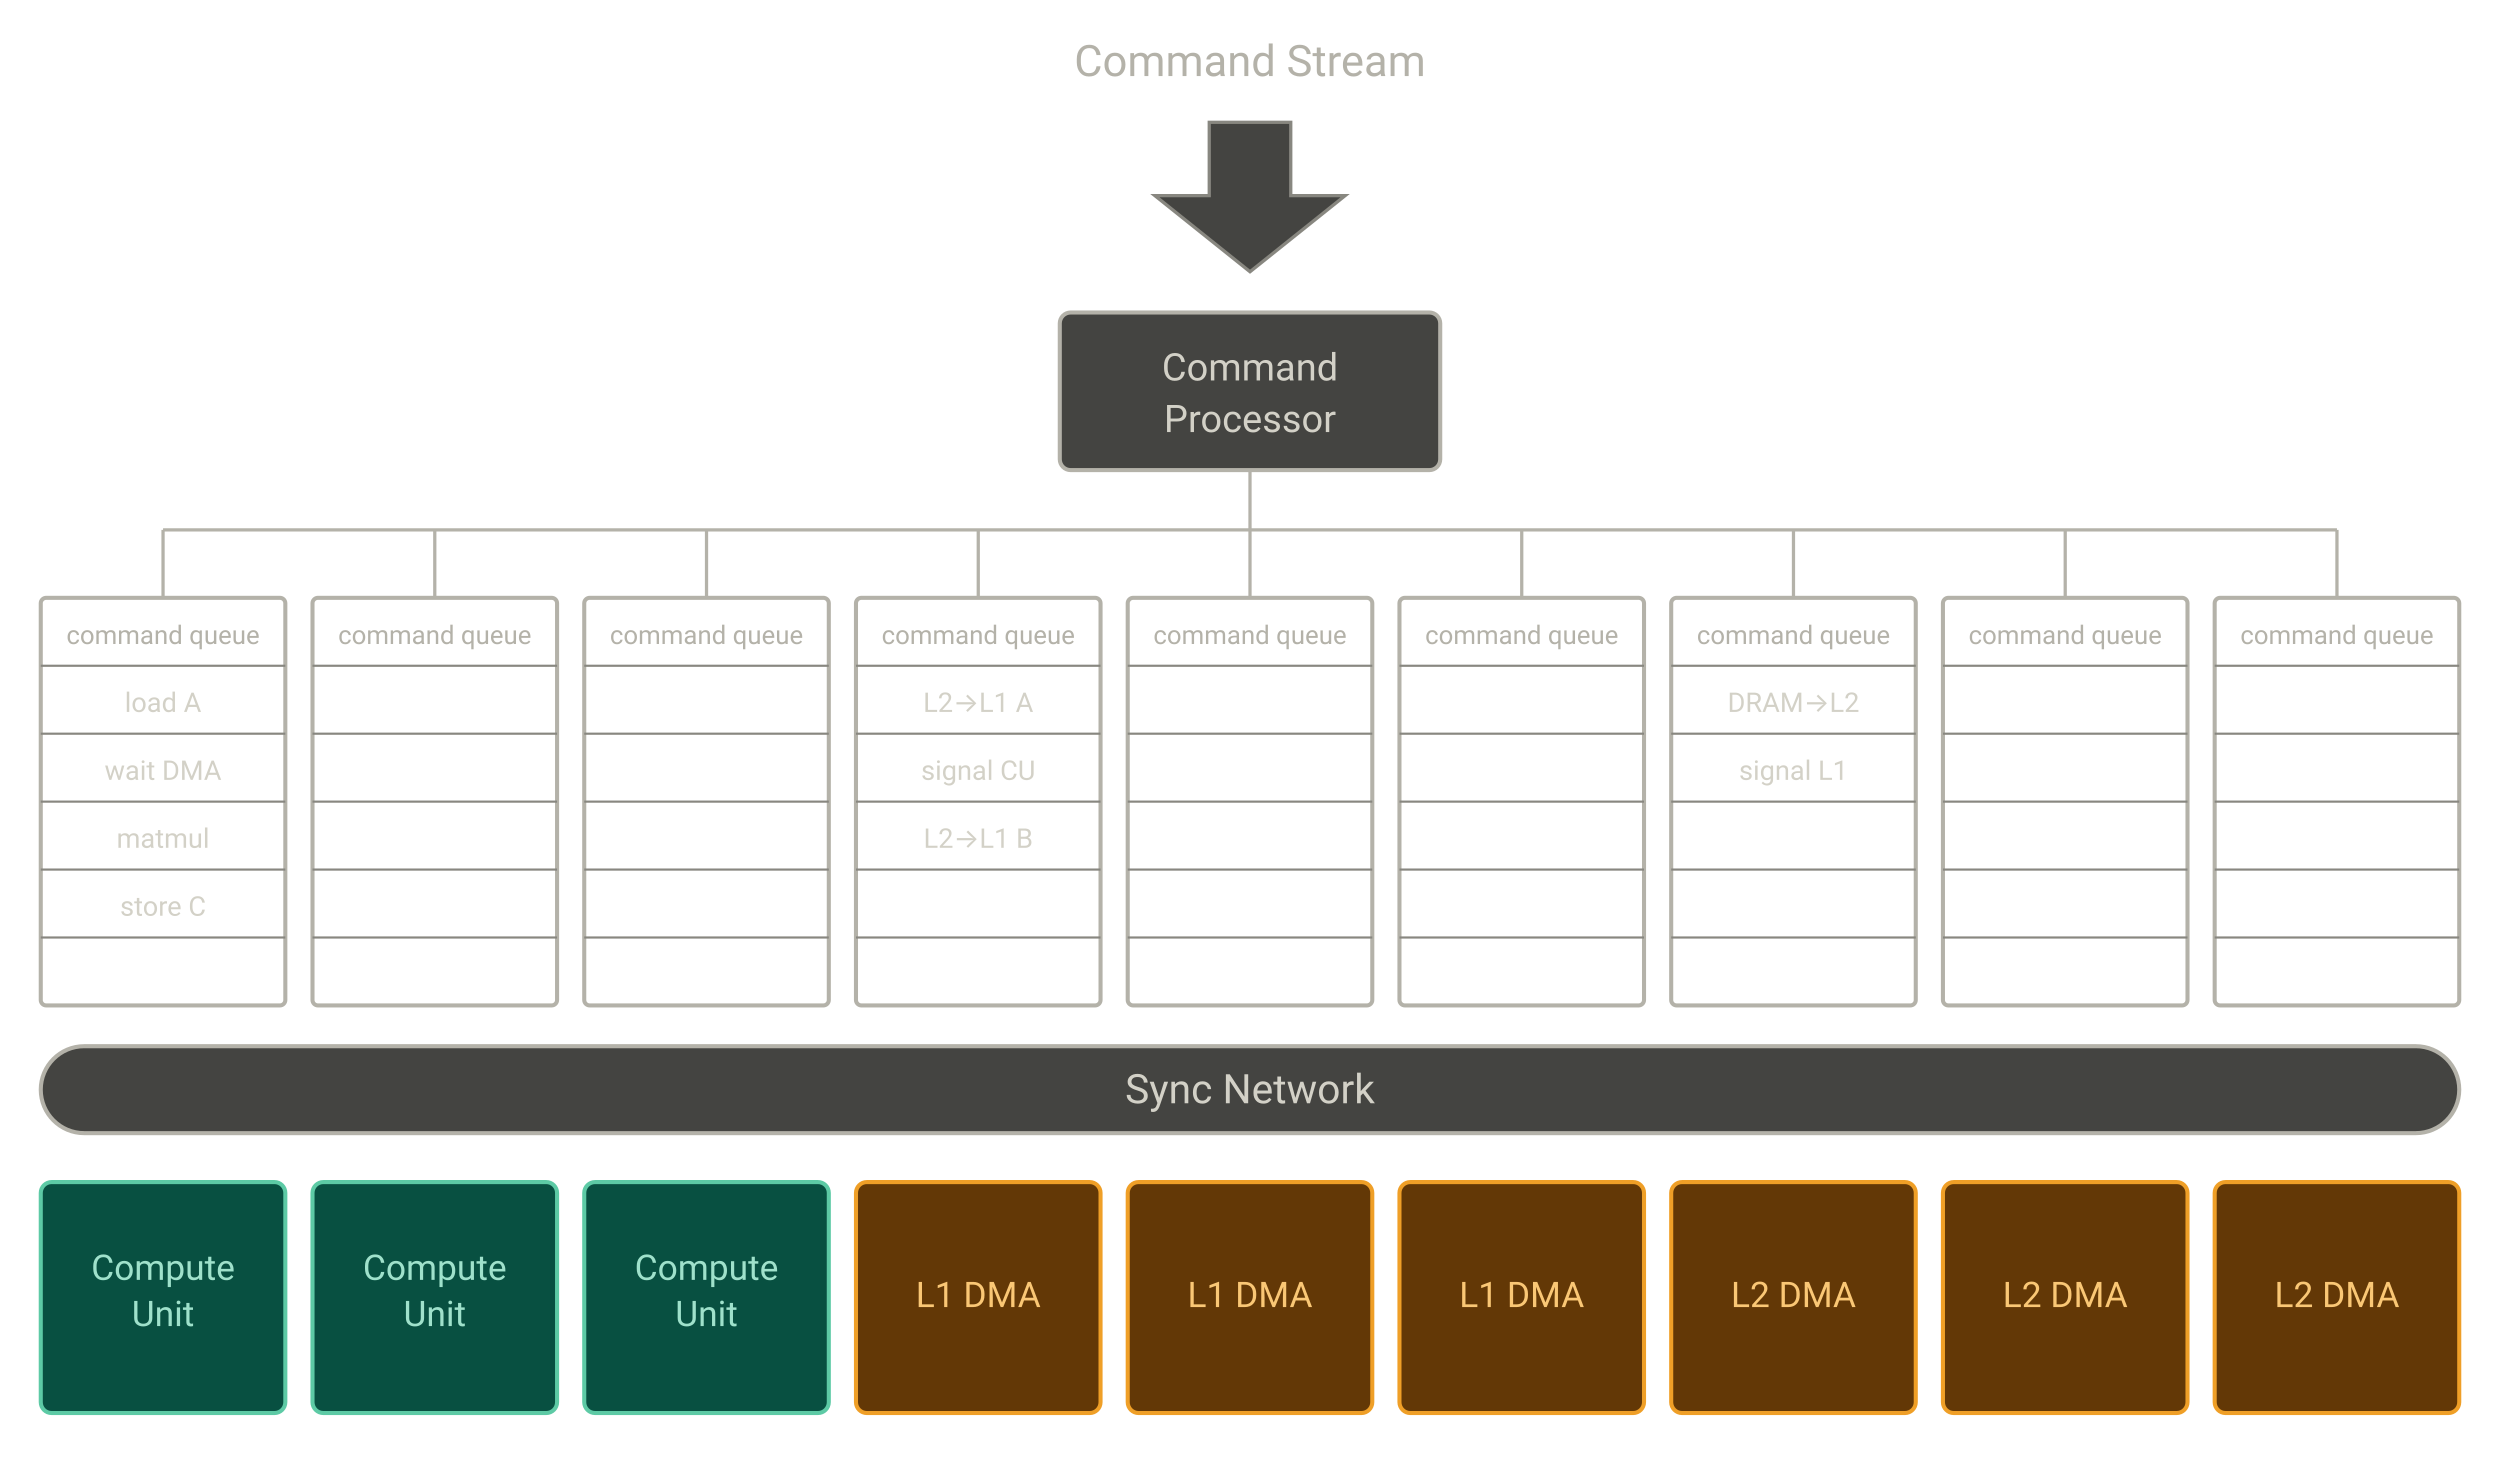
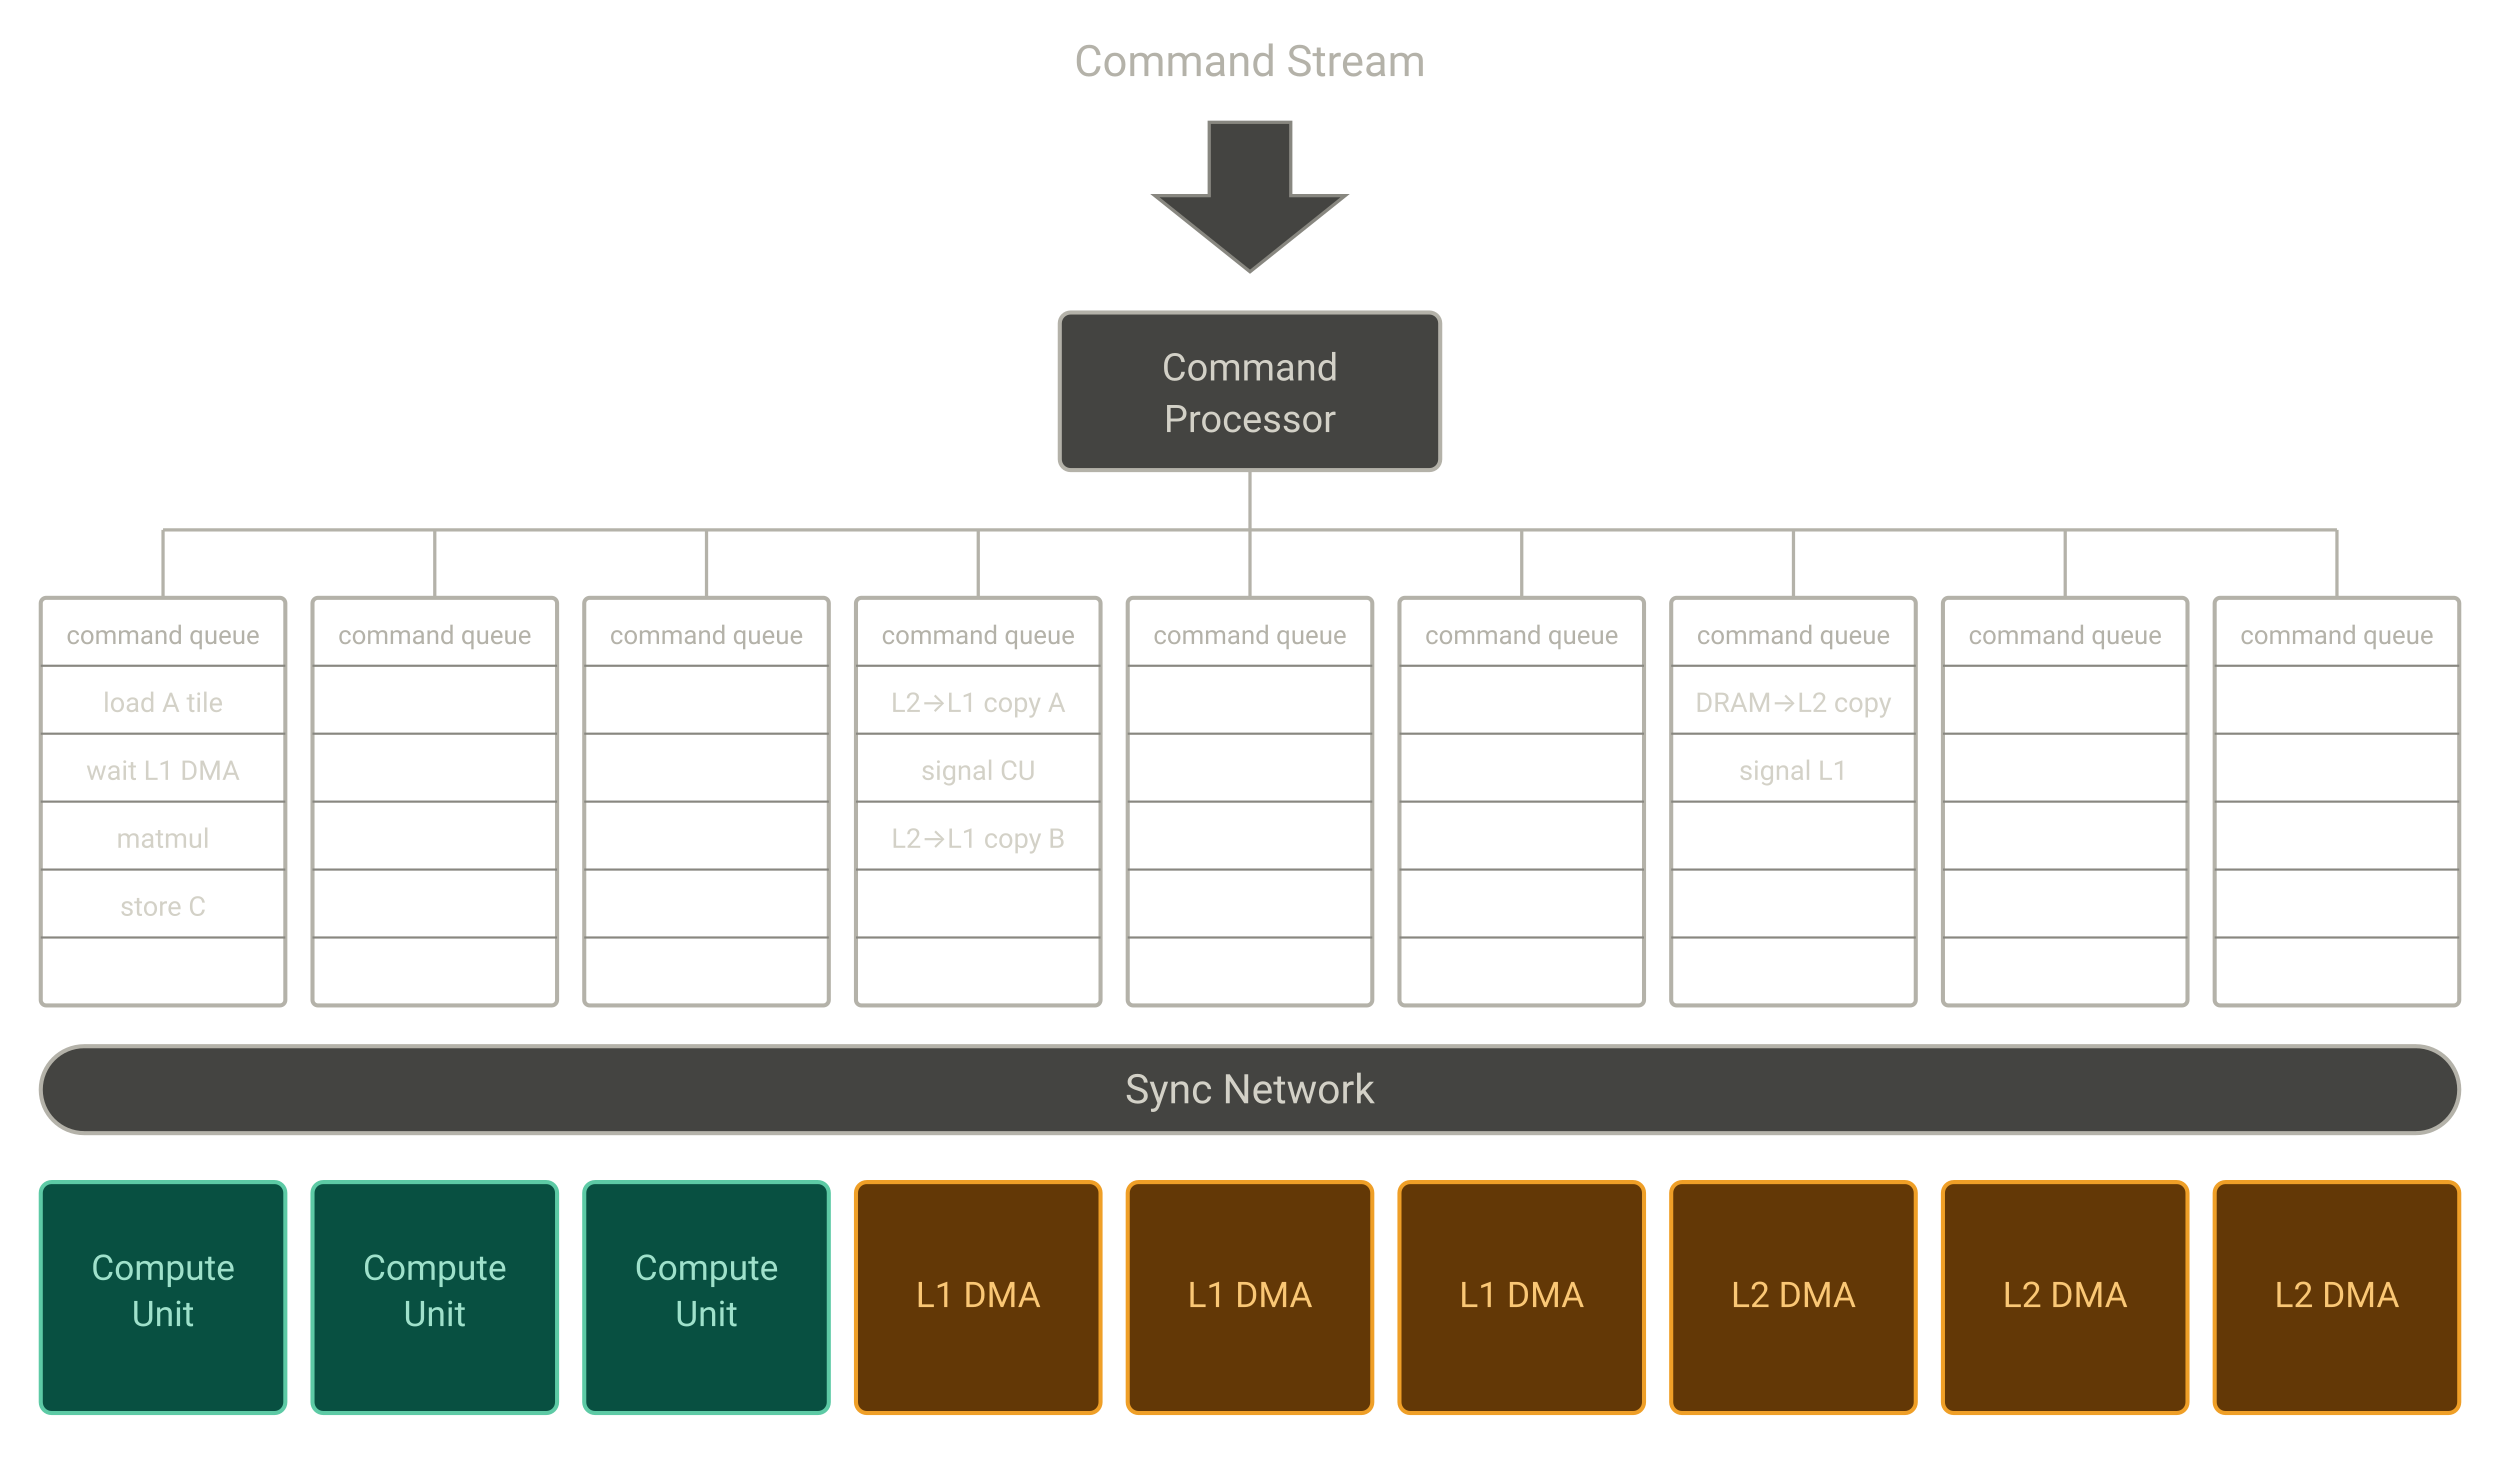
<svg xmlns="http://www.w3.org/2000/svg" width="920" height="540" viewBox="0 0 920 540" font-family="-apple-system, BlinkMacSystemFont, 'Segoe UI', Roboto, 'Apple SD Gothic Neo', 'Malgun Gothic', sans-serif">
  <text x="460" y="28" text-anchor="middle" font-size="16" fill="#B4B2A9">Command Stream</text>
  <path d="M 445 45 L 475 45 L 475 72 L 495 72 L 460 100 L 425 72 L 445 72 Z" fill="#444441" stroke="#888780" stroke-width="1.2" />
  <rect x="390" y="115" width="140" height="58" rx="4" fill="#444441" stroke="#B4B2A9" stroke-width="1.5" />
  <text x="460" y="140" text-anchor="middle" font-size="14" fill="#D3D1C7">Command</text>
  <text x="460" y="159" text-anchor="middle" font-size="14" fill="#D3D1C7">Processor</text>
  <g stroke="#B4B2A9" stroke-width="1.2" fill="none">
    <line x1="460" y1="173" x2="460" y2="195" />
    <line x1="60" y1="195" x2="860" y2="195" />
    <line x1="60" y1="195" x2="60" y2="220" />
    <line x1="160" y1="195" x2="160" y2="220" />
    <line x1="260" y1="195" x2="260" y2="220" />
    <line x1="360" y1="195" x2="360" y2="220" />
    <line x1="460" y1="195" x2="460" y2="220" />
    <line x1="560" y1="195" x2="560" y2="220" />
    <line x1="660" y1="195" x2="660" y2="220" />
    <line x1="760" y1="195" x2="760" y2="220" />
    <line x1="860" y1="195" x2="860" y2="220" />
  </g>
  <g stroke="#B4B2A9" stroke-width="1.5" fill="none">
    <rect x="15" y="220" width="90" height="150" rx="2" />
    <rect x="115" y="220" width="90" height="150" rx="2" />
    <rect x="215" y="220" width="90" height="150" rx="2" />
    <rect x="315" y="220" width="90" height="150" rx="2" />
    <rect x="415" y="220" width="90" height="150" rx="2" />
    <rect x="515" y="220" width="90" height="150" rx="2" />
    <rect x="615" y="220" width="90" height="150" rx="2" />
    <rect x="715" y="220" width="90" height="150" rx="2" />
    <rect x="815" y="220" width="90" height="150" rx="2" />
  </g>
  <g stroke="#888780" stroke-width="0.8">
    <line x1="15" y1="245" x2="105" y2="245" />
    <line x1="15" y1="270" x2="105" y2="270" />
    <line x1="15" y1="295" x2="105" y2="295" />
    <line x1="15" y1="320" x2="105" y2="320" />
    <line x1="15" y1="345" x2="105" y2="345" />
    <line x1="115" y1="245" x2="205" y2="245" />
    <line x1="115" y1="270" x2="205" y2="270" />
    <line x1="115" y1="295" x2="205" y2="295" />
    <line x1="115" y1="320" x2="205" y2="320" />
    <line x1="115" y1="345" x2="205" y2="345" />
    <line x1="215" y1="245" x2="305" y2="245" />
    <line x1="215" y1="270" x2="305" y2="270" />
    <line x1="215" y1="295" x2="305" y2="295" />
    <line x1="215" y1="320" x2="305" y2="320" />
    <line x1="215" y1="345" x2="305" y2="345" />
    <line x1="315" y1="245" x2="405" y2="245" />
    <line x1="315" y1="270" x2="405" y2="270" />
    <line x1="315" y1="295" x2="405" y2="295" />
    <line x1="315" y1="320" x2="405" y2="320" />
    <line x1="315" y1="345" x2="405" y2="345" />
    <line x1="415" y1="245" x2="505" y2="245" />
    <line x1="415" y1="270" x2="505" y2="270" />
    <line x1="415" y1="295" x2="505" y2="295" />
    <line x1="415" y1="320" x2="505" y2="320" />
    <line x1="415" y1="345" x2="505" y2="345" />
    <line x1="515" y1="245" x2="605" y2="245" />
    <line x1="515" y1="270" x2="605" y2="270" />
    <line x1="515" y1="295" x2="605" y2="295" />
    <line x1="515" y1="320" x2="605" y2="320" />
    <line x1="515" y1="345" x2="605" y2="345" />
    <line x1="615" y1="245" x2="705" y2="245" />
    <line x1="615" y1="270" x2="705" y2="270" />
    <line x1="615" y1="295" x2="705" y2="295" />
    <line x1="615" y1="320" x2="705" y2="320" />
    <line x1="615" y1="345" x2="705" y2="345" />
    <line x1="715" y1="245" x2="805" y2="245" />
    <line x1="715" y1="270" x2="805" y2="270" />
    <line x1="715" y1="295" x2="805" y2="295" />
    <line x1="715" y1="320" x2="805" y2="320" />
    <line x1="715" y1="345" x2="805" y2="345" />
    <line x1="815" y1="245" x2="905" y2="245" />
    <line x1="815" y1="270" x2="905" y2="270" />
    <line x1="815" y1="295" x2="905" y2="295" />
    <line x1="815" y1="320" x2="905" y2="320" />
    <line x1="815" y1="345" x2="905" y2="345" />
  </g>
  <rect x="15" y="385" width="890" height="32" rx="16" fill="#444441" stroke="#B4B2A9" stroke-width="1.5" />
  <text x="460" y="406" text-anchor="middle" font-size="15" fill="#D3D1C7">Sync Network</text>
  <g fill="#085041" stroke="#5DCAA5" stroke-width="1.5">
    <rect x="15" y="435" width="90" height="85" rx="4" />
    <rect x="115" y="435" width="90" height="85" rx="4" />
    <rect x="215" y="435" width="90" height="85" rx="4" />
  </g>
  <g font-size="13" fill="#9FE1CB" text-anchor="middle">
    <text x="60" y="471">Compute</text>
    <text x="60" y="488">Unit</text>
    <text x="160" y="471">Compute</text>
    <text x="160" y="488">Unit</text>
    <text x="260" y="471">Compute</text>
    <text x="260" y="488">Unit</text>
  </g>
  <g fill="#633806" stroke="#EF9F27" stroke-width="1.5">
    <rect x="315" y="435" width="90" height="85" rx="4" />
    <rect x="415" y="435" width="90" height="85" rx="4" />
    <rect x="515" y="435" width="90" height="85" rx="4" />
    <rect x="615" y="435" width="90" height="85" rx="4" />
    <rect x="715" y="435" width="90" height="85" rx="4" />
    <rect x="815" y="435" width="90" height="85" rx="4" />
  </g>
  <g font-size="13" fill="#FAC775" text-anchor="middle">
    <text x="360" y="481">L1 DMA</text>
    <text x="460" y="481">L1 DMA</text>
    <text x="560" y="481">L1 DMA</text>
    <text x="660" y="481">L2 DMA</text>
    <text x="760" y="481">L2 DMA</text>
    <text x="860" y="481">L2 DMA</text>
  </g>
  <text x="60" y="237" text-anchor="middle" font-size="9.5" fill="#B4B2A9">command queue</text>
  <text x="160" y="237" text-anchor="middle" font-size="9.5" fill="#B4B2A9">command queue</text>
  <text x="260" y="237" text-anchor="middle" font-size="9.5" fill="#B4B2A9">command queue</text>
  <text x="360" y="237" text-anchor="middle" font-size="9.5" fill="#B4B2A9">command queue</text>
  <text x="460" y="237" text-anchor="middle" font-size="9.5" fill="#B4B2A9">command queue</text>
  <text x="560" y="237" text-anchor="middle" font-size="9.5" fill="#B4B2A9">command queue</text>
  <text x="660" y="237" text-anchor="middle" font-size="9.5" fill="#B4B2A9">command queue</text>
  <text x="760" y="237" text-anchor="middle" font-size="9.5" fill="#B4B2A9">command queue</text>
  <text x="860" y="237" text-anchor="middle" font-size="9.5" fill="#B4B2A9">command queue</text>
-   <text x="60" y="262" text-anchor="middle" font-size="10" fill="#D3D1C7">load A</text>
-   <text x="60" y="287" text-anchor="middle" font-size="10" fill="#D3D1C7">wait DMA</text>
+   <text x="60" y="262" text-anchor="middle" font-size="10" fill="#D3D1C7">load A tile</text>
+   <text x="60" y="287" text-anchor="middle" font-size="10" fill="#D3D1C7">wait L1 DMA</text>
  <text x="60" y="312" text-anchor="middle" font-size="10" fill="#D3D1C7">matmul</text>
  <text x="60" y="337" text-anchor="middle" font-size="10" fill="#D3D1C7">store C</text>
-   <text x="360" y="262" text-anchor="middle" font-size="10" fill="#D3D1C7">L2→L1 A</text>
+   <text x="360" y="262" text-anchor="middle" font-size="10" fill="#D3D1C7">L2→L1 copy A</text>
  <text x="360" y="287" text-anchor="middle" font-size="10" fill="#D3D1C7">signal CU</text>
-   <text x="360" y="312" text-anchor="middle" font-size="10" fill="#D3D1C7">L2→L1 B</text>
-   <text x="660" y="262" text-anchor="middle" font-size="10" fill="#D3D1C7">DRAM→L2</text>
+   <text x="360" y="312" text-anchor="middle" font-size="10" fill="#D3D1C7">L2→L1 copy B</text>
+   <text x="660" y="262" text-anchor="middle" font-size="10" fill="#D3D1C7">DRAM→L2 copy</text>
  <text x="660" y="287" text-anchor="middle" font-size="10" fill="#D3D1C7">signal L1</text>
</svg>
